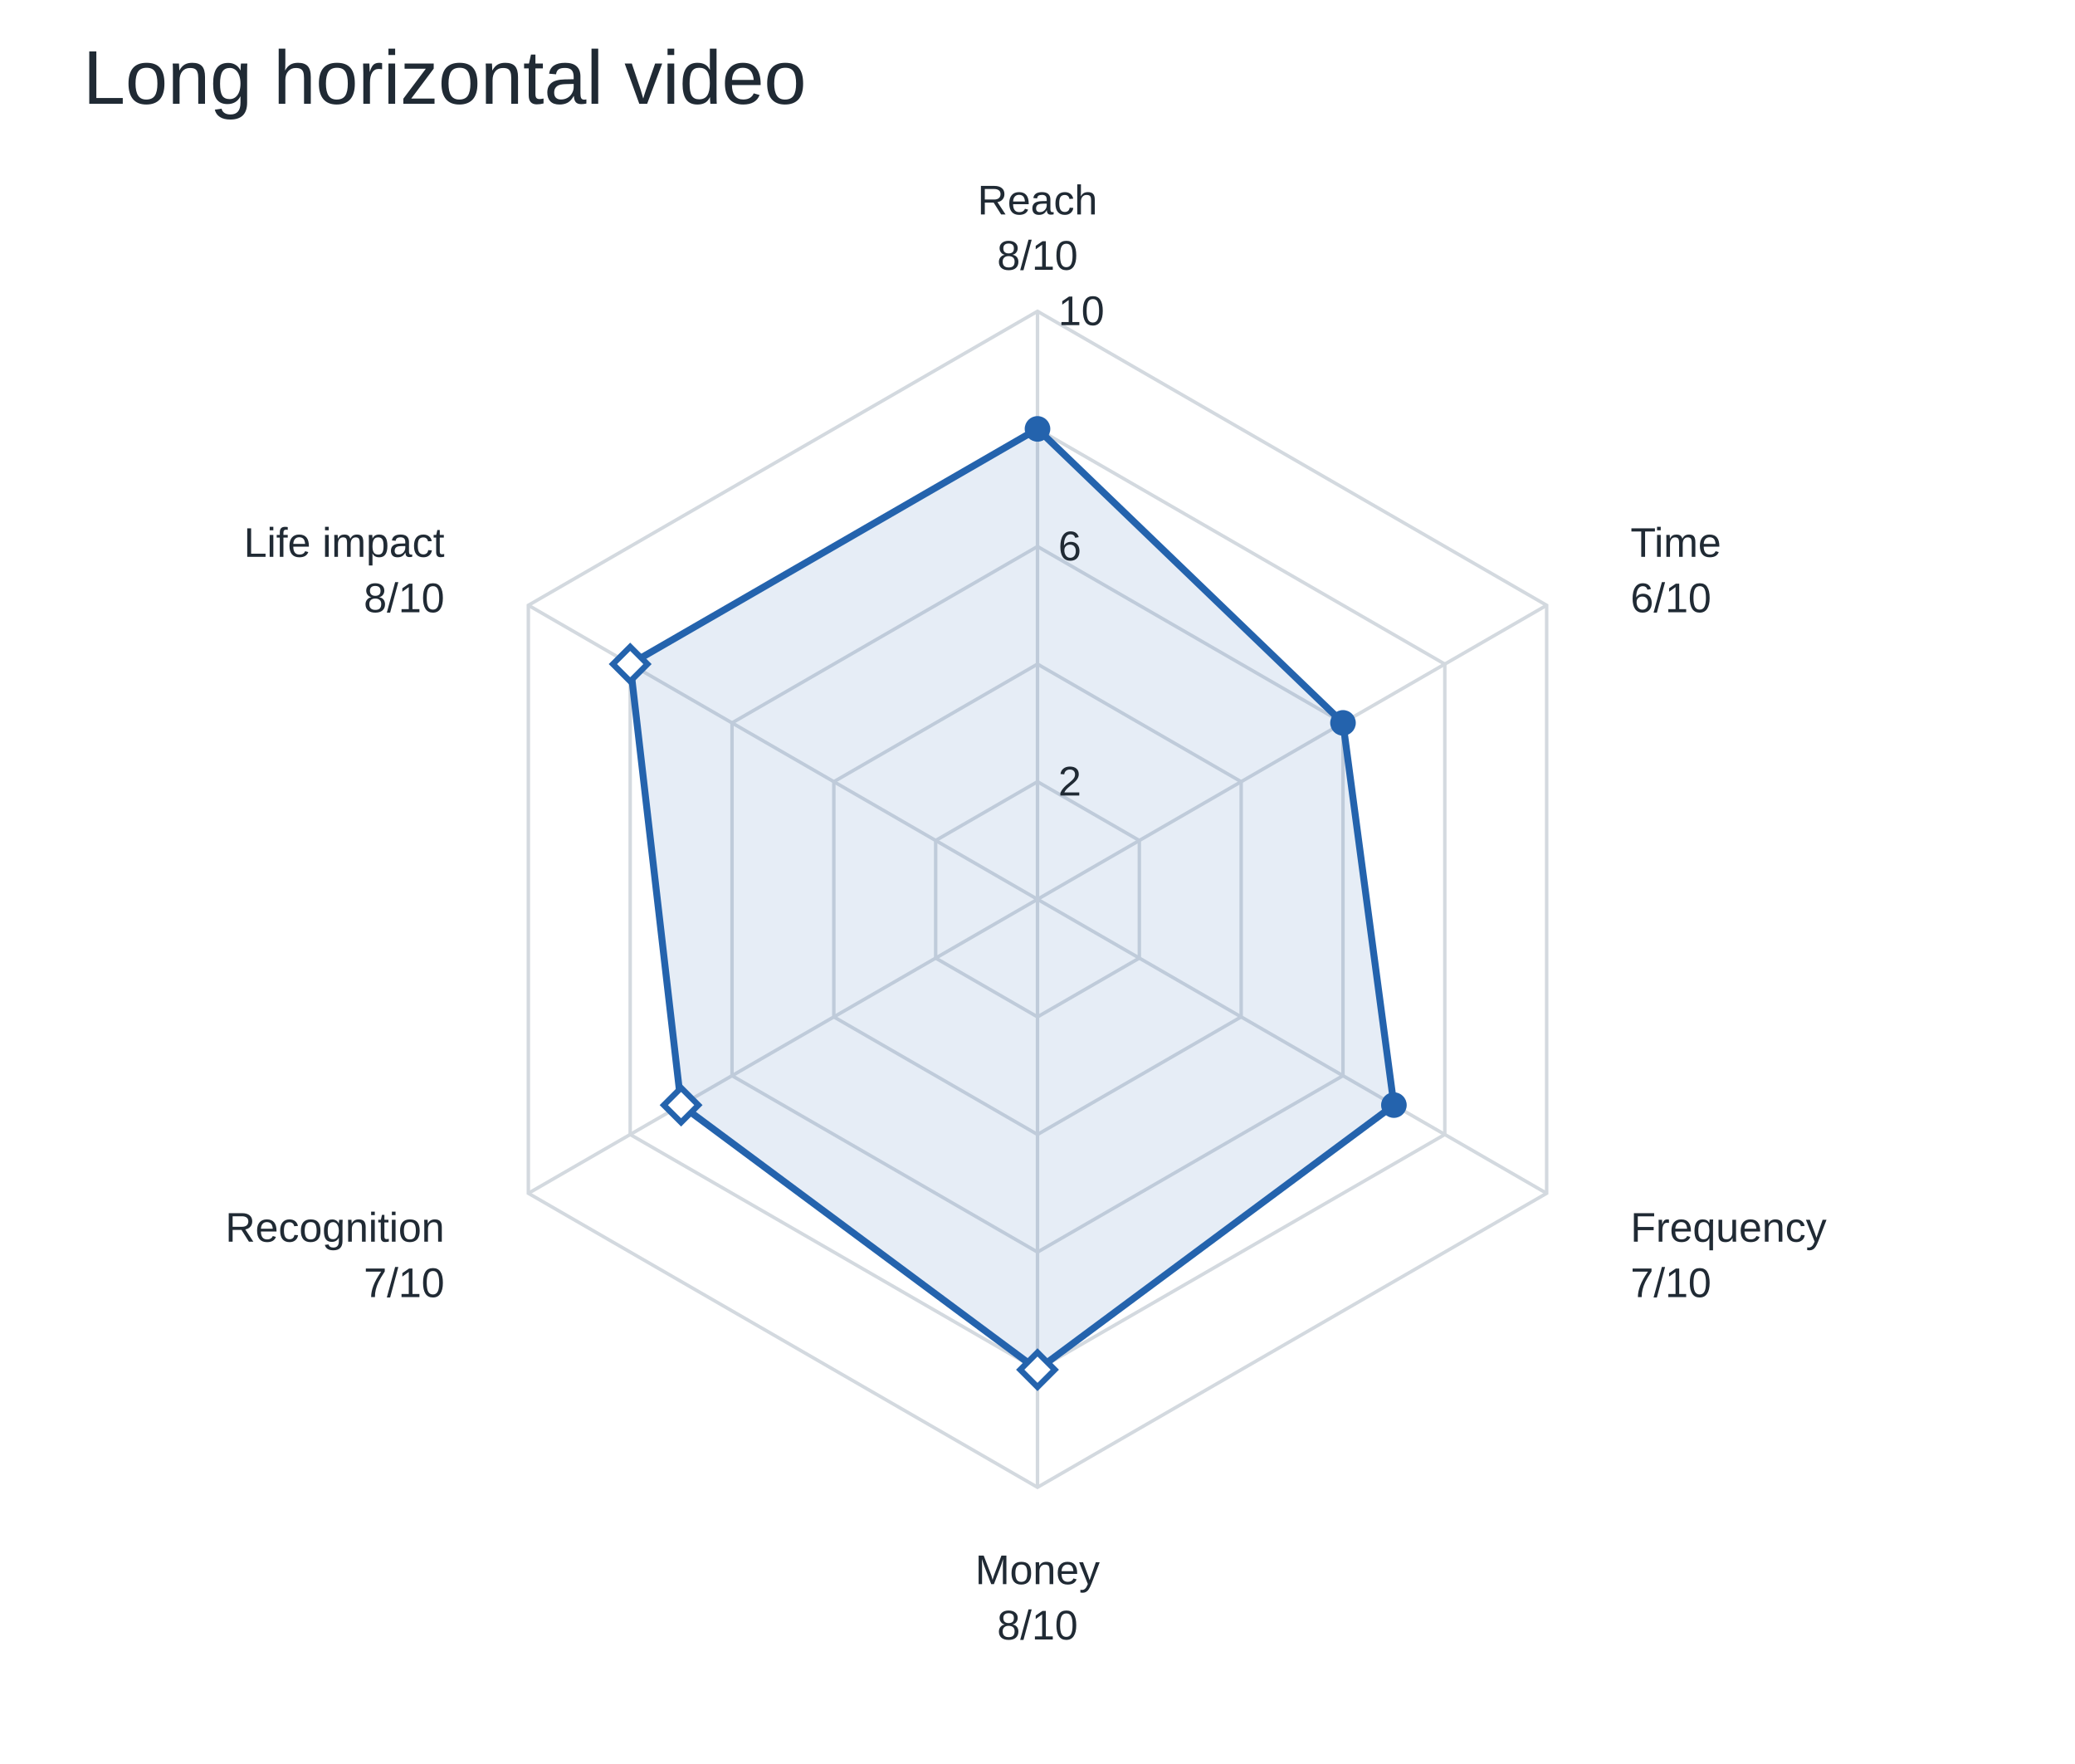
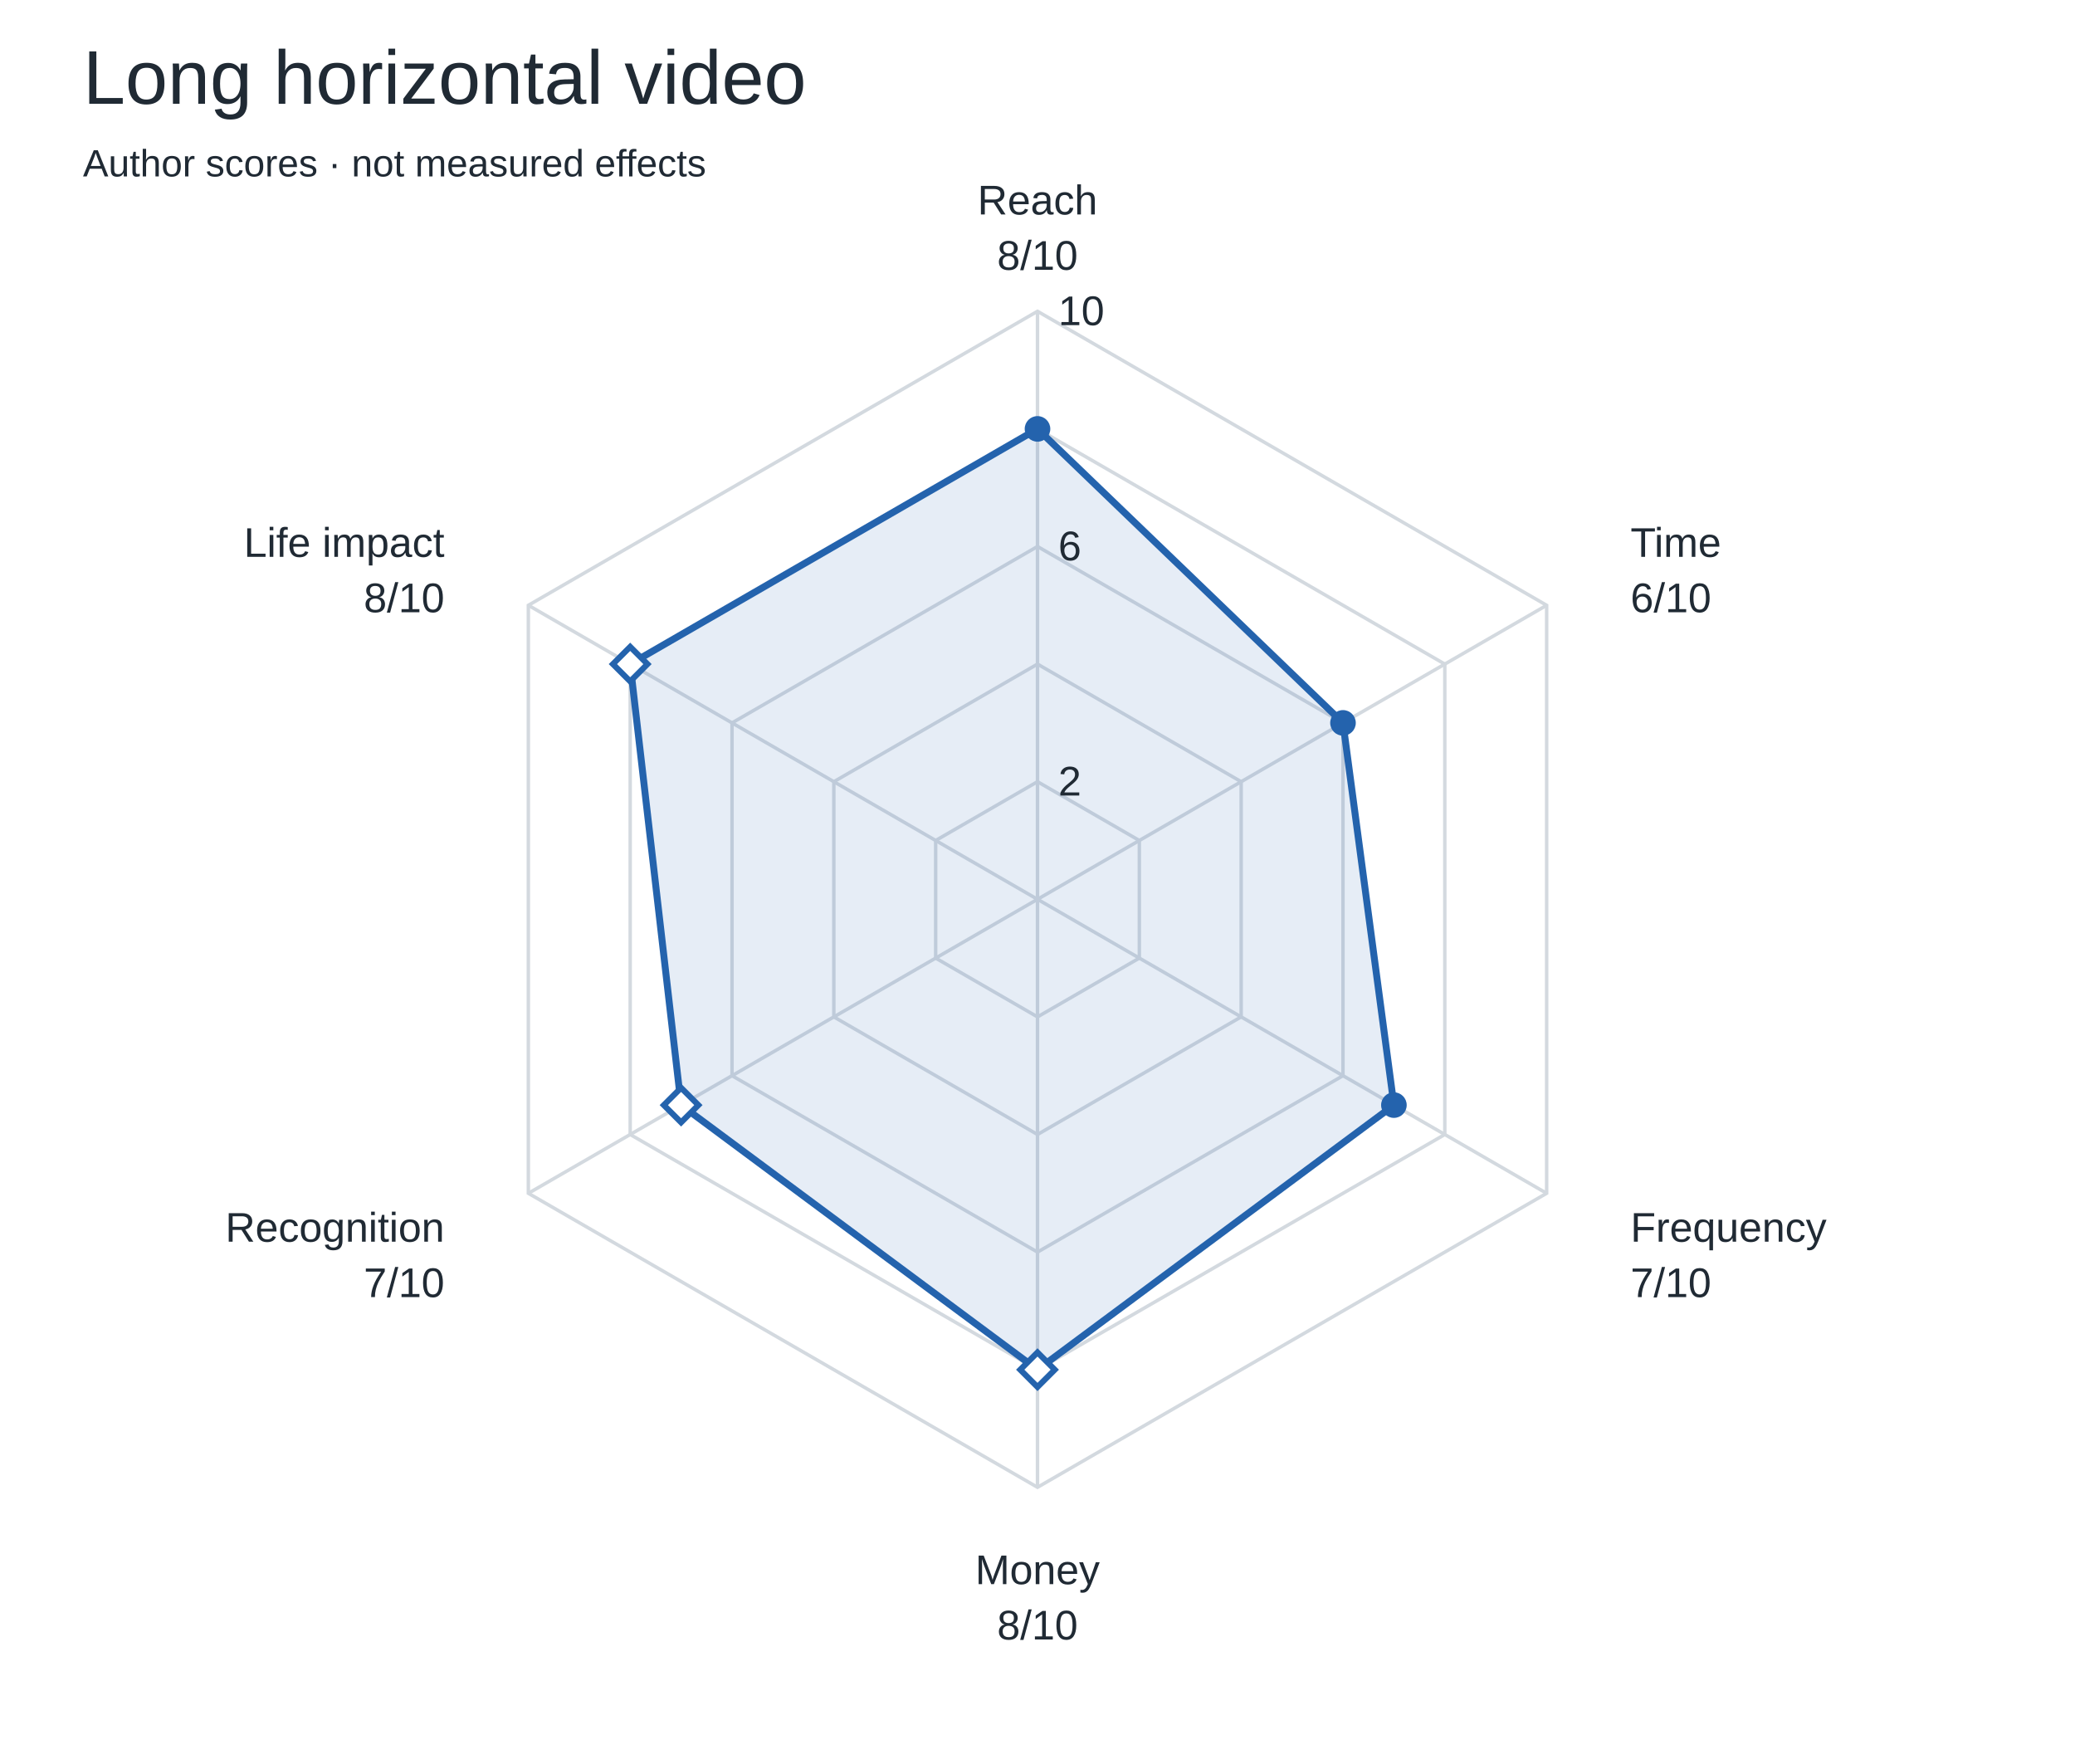
<svg xmlns="http://www.w3.org/2000/svg" width="600" height="510" viewBox="0 0 600 510" role="img" aria-labelledby="title desc">
  <style>text{font-family:Arial,Helvetica,sans-serif;fill:#202a34}</style>
  <rect width="100%" height="100%" fill="white" />
  <text x="24.00" y="30.00" text-anchor="start" font-size="22" font-weight="500">Long horizontal video</text>
+   <text x="24.00" y="51.00" text-anchor="start" font-size="11" font-weight="400">Author scores · not measured effects</text>
  <path d="M300.000,226.000 L329.445,243.000 L329.445,277.000 L300.000,294.000 L270.555,277.000 L270.555,243.000Z" fill="none" stroke="#d3d9df" />
  <path d="M300.000,192.000 L358.890,226.000 L358.890,294.000 L300.000,328.000 L241.110,294.000 L241.110,226.000Z" fill="none" stroke="#d3d9df" />
  <path d="M300.000,158.000 L388.335,209.000 L388.335,311.000 L300.000,362.000 L211.665,311.000 L211.665,209.000Z" fill="none" stroke="#d3d9df" />
  <path d="M300.000,124.000 L417.779,192.000 L417.779,328.000 L300.000,396.000 L182.221,328.000 L182.221,192.000Z" fill="none" stroke="#d3d9df" />
  <path d="M300.000,90.000 L447.224,175.000 L447.224,345.000 L300.000,430.000 L152.776,345.000 L152.776,175.000Z" fill="none" stroke="#d3d9df" />
  <line x1="300.00" y1="260.00" x2="300.00" y2="90.00" stroke="#d3d9df" stroke-width="1" stroke-dasharray="" />
  <line x1="300.00" y1="260.00" x2="447.22" y2="175.00" stroke="#d3d9df" stroke-width="1" stroke-dasharray="" />
  <line x1="300.00" y1="260.00" x2="447.22" y2="345.00" stroke="#d3d9df" stroke-width="1" stroke-dasharray="" />
  <line x1="300.00" y1="260.00" x2="300.00" y2="430.00" stroke="#d3d9df" stroke-width="1" stroke-dasharray="" />
  <line x1="300.00" y1="260.00" x2="152.78" y2="345.00" stroke="#d3d9df" stroke-width="1" stroke-dasharray="" />
  <line x1="300.00" y1="260.00" x2="152.78" y2="175.00" stroke="#d3d9df" stroke-width="1" stroke-dasharray="" />
  <path d="M300.000,124.000 L388.335,209.000 L403.057,319.500 L300.000,396.000 L196.943,319.500 L182.221,192.000Z" fill="#2463ad" fill-opacity="0.11" stroke="#2463ad" stroke-width="2" />
  <text x="306.00" y="230.00" text-anchor="start" font-size="12" font-weight="400">2</text>
  <text x="306.00" y="162.00" text-anchor="start" font-size="12" font-weight="400">6</text>
  <text x="306.00" y="94.00" text-anchor="start" font-size="12" font-weight="400">10</text>
  <text x="300.00" y="62.00" text-anchor="middle" font-size="12" font-weight="400">Reach</text>
  <text x="300.00" y="78.00" text-anchor="middle" font-size="12" font-weight="400">8/10</text>
  <circle cx="300.0" cy="124.0" r="3.7" fill="#2463ad" />
  <text x="471.47" y="161.00" text-anchor="start" font-size="12" font-weight="400">Time</text>
  <text x="471.47" y="177.00" text-anchor="start" font-size="12" font-weight="400">6/10</text>
  <circle cx="388.335" cy="209.0" r="3.7" fill="#2463ad" />
  <text x="471.47" y="359.00" text-anchor="start" font-size="12" font-weight="400">Frequency</text>
  <text x="471.47" y="375.00" text-anchor="start" font-size="12" font-weight="400">7/10</text>
  <circle cx="403.057" cy="319.5" r="3.7" fill="#2463ad" />
  <text x="300.00" y="458.00" text-anchor="middle" font-size="12" font-weight="400">Money</text>
  <text x="300.00" y="474.00" text-anchor="middle" font-size="12" font-weight="400">8/10</text>
  <path d="M300.0,391.0L305.0,396.0L300.0,401.0L295.0,396.0Z" fill="white" stroke="#2463ad" stroke-width="1.7" />
  <text x="128.53" y="359.00" text-anchor="end" font-size="12" font-weight="400">Recognition</text>
  <text x="128.53" y="375.00" text-anchor="end" font-size="12" font-weight="400">7/10</text>
  <path d="M196.943,314.5L201.943,319.5L196.943,324.5L191.943,319.5Z" fill="white" stroke="#2463ad" stroke-width="1.7" />
  <text x="128.53" y="161.00" text-anchor="end" font-size="12" font-weight="400">Life impact</text>
  <text x="128.53" y="177.00" text-anchor="end" font-size="12" font-weight="400">8/10</text>
  <path d="M182.221,187.0L187.221,192.0L182.221,197.0L177.221,192.0Z" fill="white" stroke="#2463ad" stroke-width="1.7" />
</svg>
